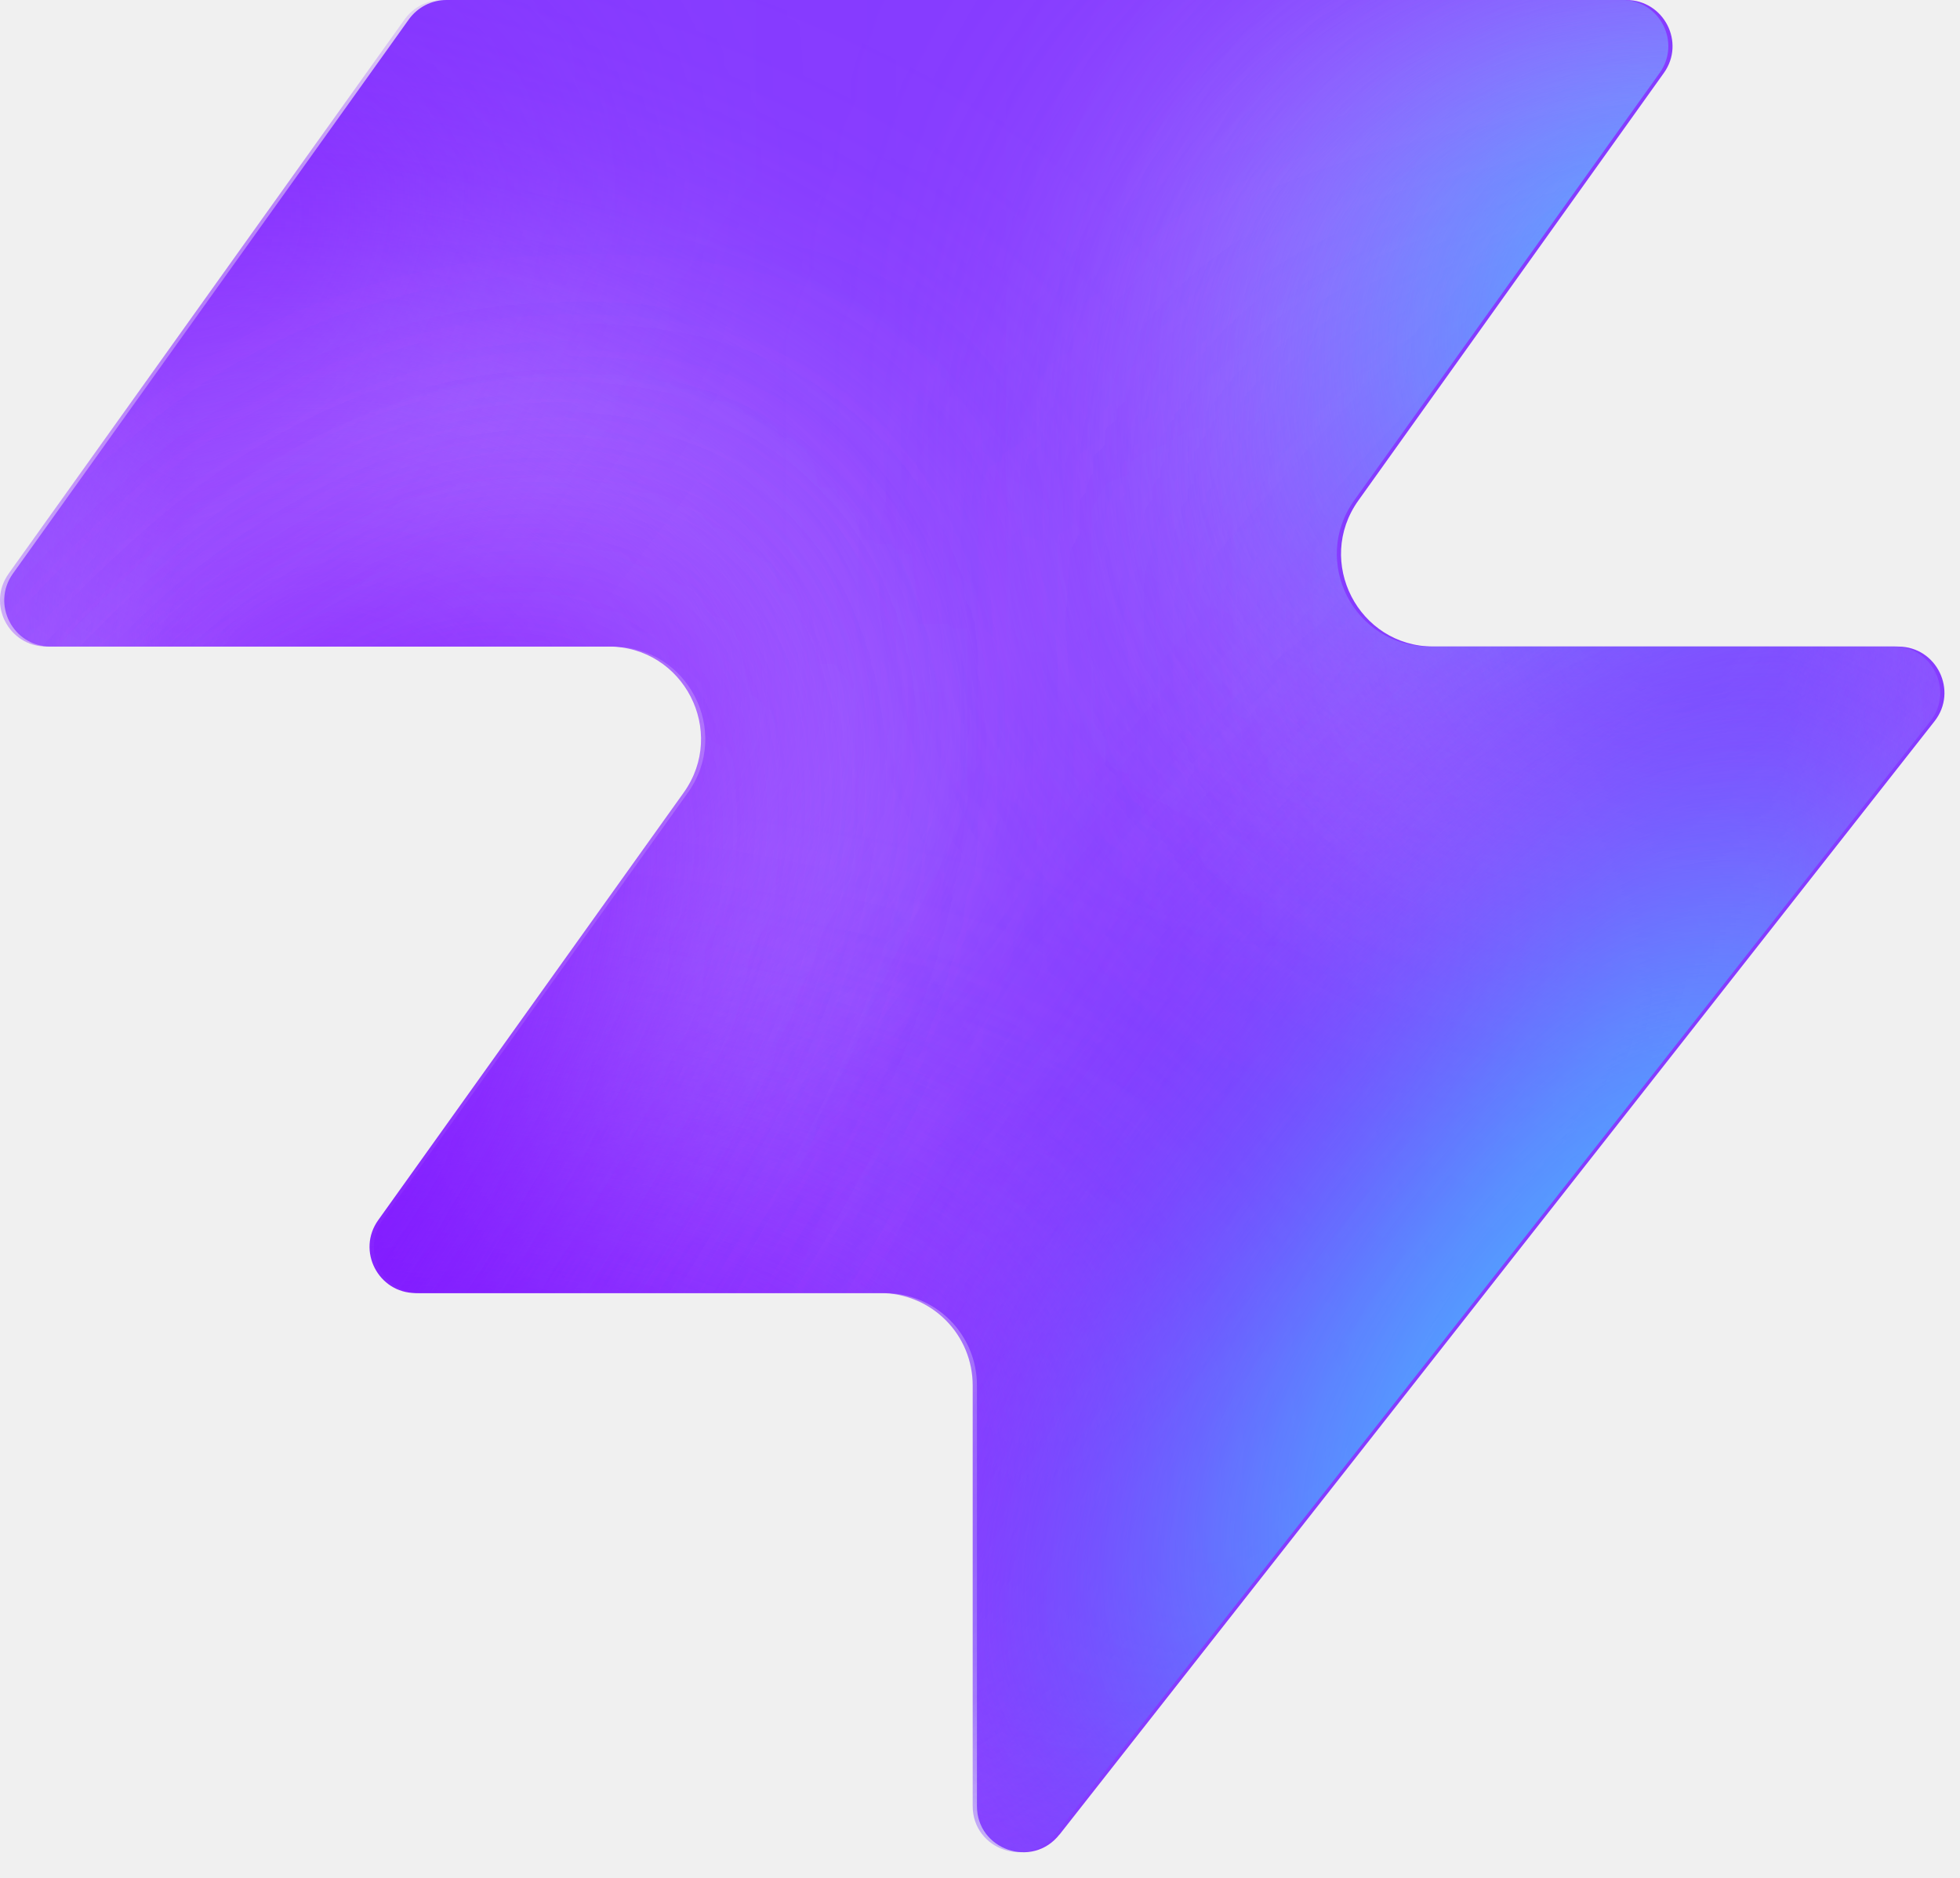
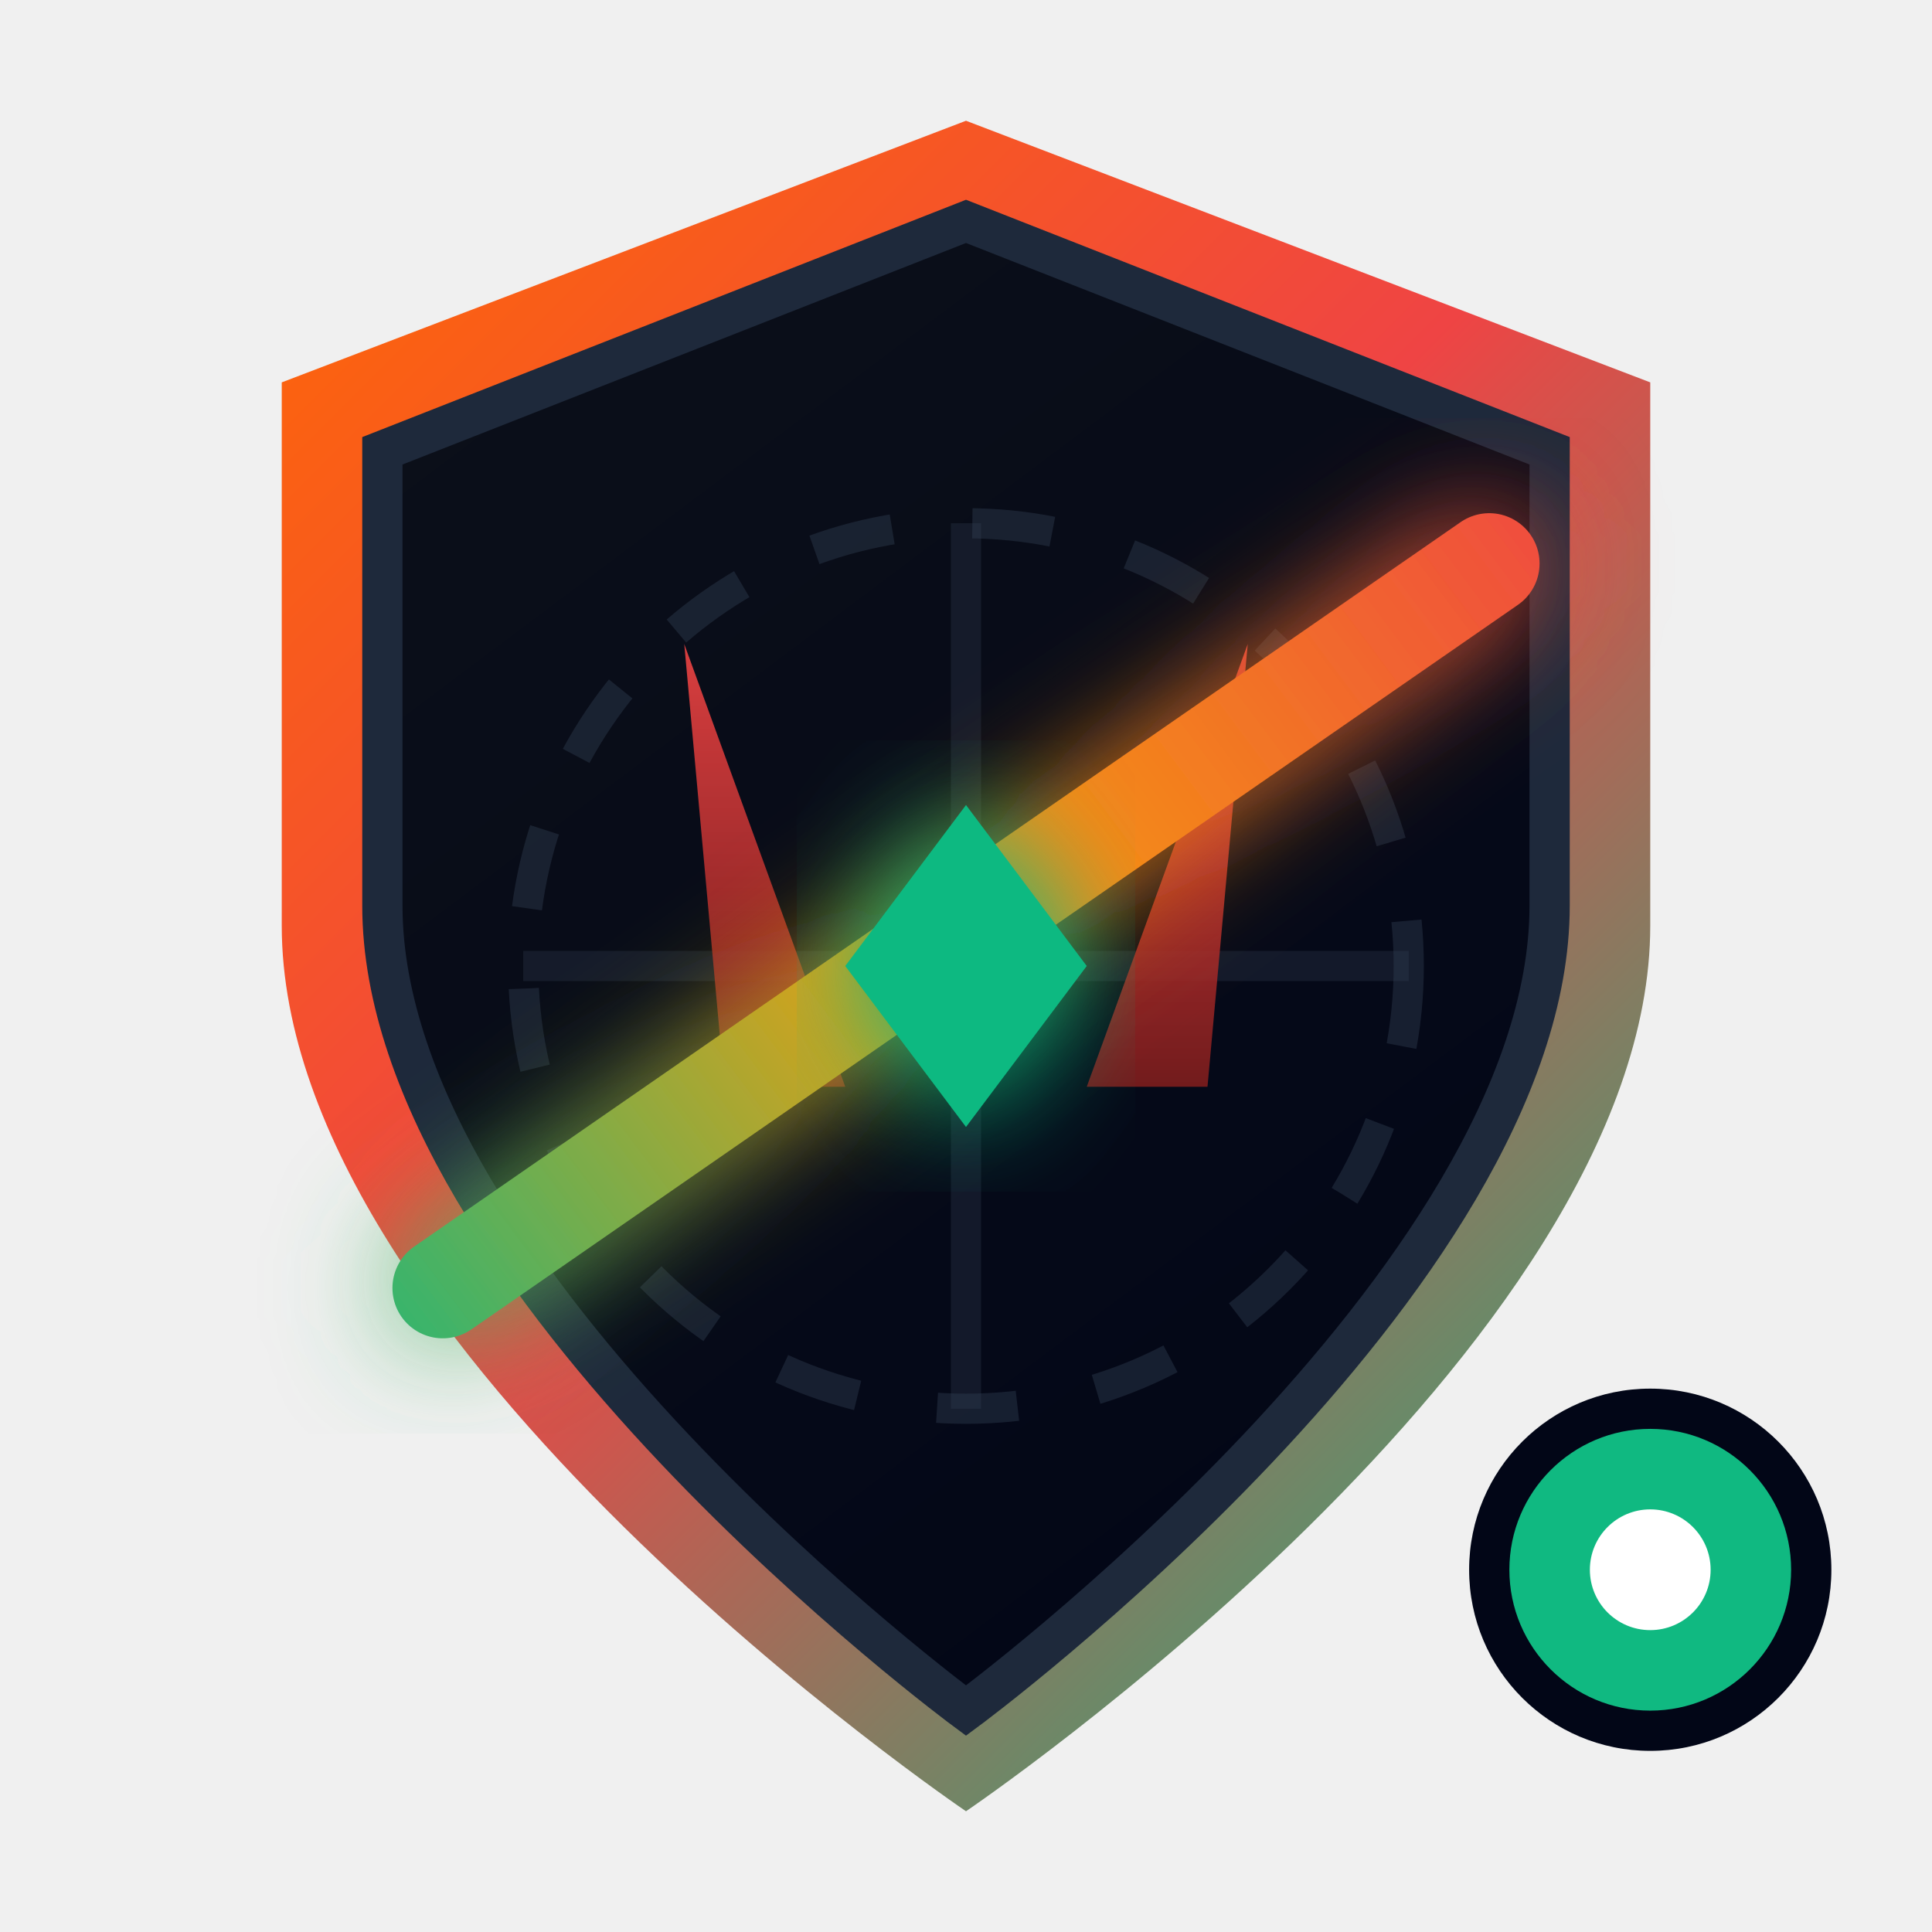
- <svg xmlns="http://www.w3.org/2000/svg" width="48" height="46" fill="none" viewBox="0 0 48 46">
-   <path fill="#863bff" d="M25.946 44.938c-.664.845-2.021.375-2.021-.698V33.937a2.26 2.26 0 0 0-2.262-2.262H10.287c-.92 0-1.456-1.04-.92-1.788l7.48-10.471c1.07-1.497 0-3.578-1.842-3.578H1.237c-.92 0-1.456-1.04-.92-1.788L10.013.474c.214-.297.556-.474.92-.474h28.894c.92 0 1.456 1.04.92 1.788l-7.48 10.471c-1.07 1.498 0 3.579 1.842 3.579h11.377c.943 0 1.473 1.088.89 1.83L25.947 44.94z" style="fill:#863bff;fill:color(display-p3 .525 .23 1);fill-opacity:1" />
-   <mask id="a" width="48" height="46" x="0" y="0" maskUnits="userSpaceOnUse" style="mask-type:alpha">
-     <path fill="#000" d="M25.842 44.938c-.664.844-2.021.375-2.021-.698V33.937a2.26 2.26 0 0 0-2.262-2.262H10.183c-.92 0-1.456-1.04-.92-1.788l7.48-10.471c1.07-1.498 0-3.579-1.842-3.579H1.133c-.92 0-1.456-1.04-.92-1.787L9.91.473c.214-.297.556-.474.92-.474h28.894c.92 0 1.456 1.04.92 1.788l-7.48 10.471c-1.07 1.498 0 3.578 1.842 3.578h11.377c.943 0 1.473 1.088.89 1.832L25.843 44.94z" style="fill:#000;fill-opacity:1" />
-   </mask>
-   <g mask="url(#a)">
-     <g filter="url(#b)">
-       <ellipse cx="5.508" cy="14.704" fill="#ede6ff" rx="5.508" ry="14.704" style="fill:#ede6ff;fill:color(display-p3 .927 .903 1);fill-opacity:1" transform="matrix(.00324 1 1 -.00324 -4.47 31.516)" />
-     </g>
-     <g filter="url(#c)">
-       <ellipse cx="10.399" cy="29.851" fill="#ede6ff" rx="10.399" ry="29.851" style="fill:#ede6ff;fill:color(display-p3 .927 .903 1);fill-opacity:1" transform="matrix(.00324 1 1 -.00324 -39.328 7.883)" />
-     </g>
-     <g filter="url(#d)">
-       <ellipse cx="5.508" cy="30.487" fill="#7e14ff" rx="5.508" ry="30.487" style="fill:#7e14ff;fill:color(display-p3 .492 .077 1);fill-opacity:1" transform="rotate(89.814 -25.913 -14.639)scale(1 -1)" />
-     </g>
-     <g filter="url(#e)">
-       <ellipse cx="5.508" cy="30.599" fill="#7e14ff" rx="5.508" ry="30.599" style="fill:#7e14ff;fill:color(display-p3 .492 .077 1);fill-opacity:1" transform="rotate(89.814 -32.644 -3.334)scale(1 -1)" />
-     </g>
-     <g filter="url(#f)">
-       <ellipse cx="5.508" cy="30.599" fill="#7e14ff" rx="5.508" ry="30.599" style="fill:#7e14ff;fill:color(display-p3 .492 .077 1);fill-opacity:1" transform="matrix(.00324 1 1 -.00324 -34.34 30.47)" />
-     </g>
-     <g filter="url(#g)">
-       <ellipse cx="14.072" cy="22.078" fill="#ede6ff" rx="14.072" ry="22.078" style="fill:#ede6ff;fill:color(display-p3 .927 .903 1);fill-opacity:1" transform="rotate(93.35 24.506 48.493)scale(-1 1)" />
-     </g>
-     <g filter="url(#h)">
-       <ellipse cx="3.47" cy="21.501" fill="#7e14ff" rx="3.47" ry="21.501" style="fill:#7e14ff;fill:color(display-p3 .492 .077 1);fill-opacity:1" transform="rotate(89.009 28.708 47.59)scale(-1 1)" />
-     </g>
-     <g filter="url(#i)">
-       <ellipse cx="3.47" cy="21.501" fill="#7e14ff" rx="3.47" ry="21.501" style="fill:#7e14ff;fill:color(display-p3 .492 .077 1);fill-opacity:1" transform="rotate(89.009 28.708 47.59)scale(-1 1)" />
-     </g>
-     <g filter="url(#j)">
-       <ellipse cx=".387" cy="8.972" fill="#7e14ff" rx="4.407" ry="29.108" style="fill:#7e14ff;fill:color(display-p3 .492 .077 1);fill-opacity:1" transform="rotate(39.51 .387 8.972)" />
-     </g>
-     <g filter="url(#k)">
-       <ellipse cx="47.523" cy="-6.092" fill="#7e14ff" rx="4.407" ry="29.108" style="fill:#7e14ff;fill:color(display-p3 .492 .077 1);fill-opacity:1" transform="rotate(37.892 47.523 -6.092)" />
-     </g>
-     <g filter="url(#l)">
-       <ellipse cx="41.412" cy="6.333" fill="#47bfff" rx="5.971" ry="9.665" style="fill:#47bfff;fill:color(display-p3 .28 .748 1);fill-opacity:1" transform="rotate(37.892 41.412 6.333)" />
-     </g>
-     <g filter="url(#m)">
-       <ellipse cx="-1.879" cy="38.332" fill="#7e14ff" rx="4.407" ry="29.108" style="fill:#7e14ff;fill:color(display-p3 .492 .077 1);fill-opacity:1" transform="rotate(37.892 -1.88 38.332)" />
-     </g>
-     <g filter="url(#n)">
-       <ellipse cx="-1.879" cy="38.332" fill="#7e14ff" rx="4.407" ry="29.108" style="fill:#7e14ff;fill:color(display-p3 .492 .077 1);fill-opacity:1" transform="rotate(37.892 -1.88 38.332)" />
-     </g>
-     <g filter="url(#o)">
-       <ellipse cx="35.651" cy="29.907" fill="#7e14ff" rx="4.407" ry="29.108" style="fill:#7e14ff;fill:color(display-p3 .492 .077 1);fill-opacity:1" transform="rotate(37.892 35.651 29.907)" />
-     </g>
-     <g filter="url(#p)">
-       <ellipse cx="38.418" cy="32.4" fill="#47bfff" rx="5.971" ry="15.297" style="fill:#47bfff;fill:color(display-p3 .28 .748 1);fill-opacity:1" transform="rotate(37.892 38.418 32.4)" />
-     </g>
-   </g>
+ <svg xmlns="http://www.w3.org/2000/svg" viewBox="0 0 48 48" fill="none" width="48" height="48">
  <defs>
-     <filter id="b" width="60.045" height="41.654" x="-19.77" y="16.149" color-interpolation-filters="sRGB" filterUnits="userSpaceOnUse">
-       <feFlood flood-opacity="0" result="BackgroundImageFix" />
-       <feBlend in="SourceGraphic" in2="BackgroundImageFix" result="shape" />
-       <feGaussianBlur result="effect1_foregroundBlur_2002_17158" stdDeviation="7.659" />
-     </filter>
-     <filter id="c" width="90.34" height="51.437" x="-54.613" y="-7.533" color-interpolation-filters="sRGB" filterUnits="userSpaceOnUse">
-       <feFlood flood-opacity="0" result="BackgroundImageFix" />
-       <feBlend in="SourceGraphic" in2="BackgroundImageFix" result="shape" />
-       <feGaussianBlur result="effect1_foregroundBlur_2002_17158" stdDeviation="7.659" />
-     </filter>
-     <filter id="d" width="79.355" height="29.4" x="-49.64" y="2.03" color-interpolation-filters="sRGB" filterUnits="userSpaceOnUse">
-       <feFlood flood-opacity="0" result="BackgroundImageFix" />
-       <feBlend in="SourceGraphic" in2="BackgroundImageFix" result="shape" />
-       <feGaussianBlur result="effect1_foregroundBlur_2002_17158" stdDeviation="4.596" />
-     </filter>
-     <filter id="e" width="79.579" height="29.4" x="-45.045" y="20.029" color-interpolation-filters="sRGB" filterUnits="userSpaceOnUse">
-       <feFlood flood-opacity="0" result="BackgroundImageFix" />
-       <feBlend in="SourceGraphic" in2="BackgroundImageFix" result="shape" />
-       <feGaussianBlur result="effect1_foregroundBlur_2002_17158" stdDeviation="4.596" />
-     </filter>
-     <filter id="f" width="79.579" height="29.4" x="-43.513" y="21.178" color-interpolation-filters="sRGB" filterUnits="userSpaceOnUse">
-       <feFlood flood-opacity="0" result="BackgroundImageFix" />
-       <feBlend in="SourceGraphic" in2="BackgroundImageFix" result="shape" />
-       <feGaussianBlur result="effect1_foregroundBlur_2002_17158" stdDeviation="4.596" />
-     </filter>
-     <filter id="g" width="74.749" height="58.852" x="15.756" y="-17.901" color-interpolation-filters="sRGB" filterUnits="userSpaceOnUse">
-       <feFlood flood-opacity="0" result="BackgroundImageFix" />
-       <feBlend in="SourceGraphic" in2="BackgroundImageFix" result="shape" />
-       <feGaussianBlur result="effect1_foregroundBlur_2002_17158" stdDeviation="7.659" />
-     </filter>
-     <filter id="h" width="61.377" height="25.362" x="23.548" y="2.284" color-interpolation-filters="sRGB" filterUnits="userSpaceOnUse">
-       <feFlood flood-opacity="0" result="BackgroundImageFix" />
-       <feBlend in="SourceGraphic" in2="BackgroundImageFix" result="shape" />
-       <feGaussianBlur result="effect1_foregroundBlur_2002_17158" stdDeviation="4.596" />
-     </filter>
-     <filter id="i" width="61.377" height="25.362" x="23.548" y="2.284" color-interpolation-filters="sRGB" filterUnits="userSpaceOnUse">
-       <feFlood flood-opacity="0" result="BackgroundImageFix" />
-       <feBlend in="SourceGraphic" in2="BackgroundImageFix" result="shape" />
-       <feGaussianBlur result="effect1_foregroundBlur_2002_17158" stdDeviation="4.596" />
-     </filter>
-     <filter id="j" width="56.045" height="63.649" x="-27.636" y="-22.853" color-interpolation-filters="sRGB" filterUnits="userSpaceOnUse">
-       <feFlood flood-opacity="0" result="BackgroundImageFix" />
-       <feBlend in="SourceGraphic" in2="BackgroundImageFix" result="shape" />
-       <feGaussianBlur result="effect1_foregroundBlur_2002_17158" stdDeviation="4.596" />
-     </filter>
-     <filter id="k" width="54.814" height="64.646" x="20.116" y="-38.415" color-interpolation-filters="sRGB" filterUnits="userSpaceOnUse">
-       <feFlood flood-opacity="0" result="BackgroundImageFix" />
-       <feBlend in="SourceGraphic" in2="BackgroundImageFix" result="shape" />
-       <feGaussianBlur result="effect1_foregroundBlur_2002_17158" stdDeviation="4.596" />
-     </filter>
-     <filter id="l" width="33.541" height="35.313" x="24.641" y="-11.323" color-interpolation-filters="sRGB" filterUnits="userSpaceOnUse">
-       <feFlood flood-opacity="0" result="BackgroundImageFix" />
-       <feBlend in="SourceGraphic" in2="BackgroundImageFix" result="shape" />
-       <feGaussianBlur result="effect1_foregroundBlur_2002_17158" stdDeviation="4.596" />
-     </filter>
-     <filter id="m" width="54.814" height="64.646" x="-29.286" y="6.009" color-interpolation-filters="sRGB" filterUnits="userSpaceOnUse">
-       <feFlood flood-opacity="0" result="BackgroundImageFix" />
-       <feBlend in="SourceGraphic" in2="BackgroundImageFix" result="shape" />
-       <feGaussianBlur result="effect1_foregroundBlur_2002_17158" stdDeviation="4.596" />
-     </filter>
-     <filter id="n" width="54.814" height="64.646" x="-29.286" y="6.009" color-interpolation-filters="sRGB" filterUnits="userSpaceOnUse">
-       <feFlood flood-opacity="0" result="BackgroundImageFix" />
-       <feBlend in="SourceGraphic" in2="BackgroundImageFix" result="shape" />
-       <feGaussianBlur result="effect1_foregroundBlur_2002_17158" stdDeviation="4.596" />
-     </filter>
-     <filter id="o" width="54.814" height="64.646" x="8.244" y="-2.416" color-interpolation-filters="sRGB" filterUnits="userSpaceOnUse">
-       <feFlood flood-opacity="0" result="BackgroundImageFix" />
-       <feBlend in="SourceGraphic" in2="BackgroundImageFix" result="shape" />
-       <feGaussianBlur result="effect1_foregroundBlur_2002_17158" stdDeviation="4.596" />
-     </filter>
-     <filter id="p" width="39.409" height="43.623" x="18.713" y="10.588" color-interpolation-filters="sRGB" filterUnits="userSpaceOnUse">
-       <feFlood flood-opacity="0" result="BackgroundImageFix" />
-       <feBlend in="SourceGraphic" in2="BackgroundImageFix" result="shape" />
-       <feGaussianBlur result="effect1_foregroundBlur_2002_17158" stdDeviation="4.596" />
+     <linearGradient id="shieldGrad" x1="4" y1="4" x2="44" y2="44" gradientUnits="userSpaceOnUse">
+       <stop offset="0%" stop-color="#FF6B00" />
+       <stop offset="45%" stop-color="#EF4444" />
+       <stop offset="100%" stop-color="#10B981" />
+     </linearGradient>
+     <linearGradient id="innerShieldGrad" x1="12" y1="8" x2="36" y2="40" gradientUnits="userSpaceOnUse">
+       <stop offset="0%" stop-color="#0B0F19" />
+       <stop offset="100%" stop-color="#020617" />
+     </linearGradient>
+     <linearGradient id="bladeGrad" x1="8" y1="36" x2="40" y2="12" gradientUnits="userSpaceOnUse">
+       <stop offset="0%" stop-color="#10B981" />
+       <stop offset="50%" stop-color="#F59E0B" />
+       <stop offset="100%" stop-color="#EF4444" />
+     </linearGradient>
+     <linearGradient id="fangGrad" x1="0" y1="0" x2="0" y2="1">
+       <stop offset="0%" stop-color="#EF4444" />
+       <stop offset="100%" stop-color="#7F1D1D" />
+     </linearGradient>
+     <filter id="glow" x="-20%" y="-20%" width="140%" height="140%">
+       <feGaussianBlur stdDeviation="1.5" result="blur" />
+       <feComposite in="SourceGraphic" in2="blur" operator="over" />
    </filter>
  </defs>
+   <path d="M24 3 L41 9.5 V23 C41 33.5 24 45 24 45 C24 45 7 33.5 7 23 V9.5 L24 3 Z" fill="url(#shieldGrad)" />
+   <path d="M24 5.5 L38.5 11.2 V22.5 C38.5 31.8 24 42.5 24 42.5 C24 42.5 9.5 31.8 9.5 22.5 V11.2 L24 5.5 Z" fill="url(#innerShieldGrad)" stroke="#1E293B" stroke-width="1" />
+   <circle cx="24" cy="24" r="11" stroke="#334155" stroke-width="0.75" stroke-dasharray="2 2" opacity="0.4" />
+   <line x1="24" y1="13" x2="24" y2="35" stroke="#334155" stroke-width="0.75" opacity="0.3" />
+   <line x1="13" y1="24" x2="35" y2="24" stroke="#334155" stroke-width="0.75" opacity="0.3" />
+   <path d="M17 16 L21 27 L18 27 Z" fill="url(#fangGrad)" opacity="0.9" />
+   <path d="M31 16 L27 27 L30 27 Z" fill="url(#fangGrad)" opacity="0.9" />
+   <path d="M11 32 L37 14" stroke="url(#bladeGrad)" stroke-width="2.5" stroke-linecap="round" filter="url(#glow)" />
+   <path d="M24 20 L27 24 L24 28 L21 24 Z" fill="#10B981" filter="url(#glow)" />
+   <circle cx="41" cy="39" r="4.5" fill="#020617" />
+   <circle cx="41" cy="39" r="3.5" fill="#10B981" />
+   <circle cx="41" cy="39" r="1.5" fill="#FFFFFF" />
</svg>
